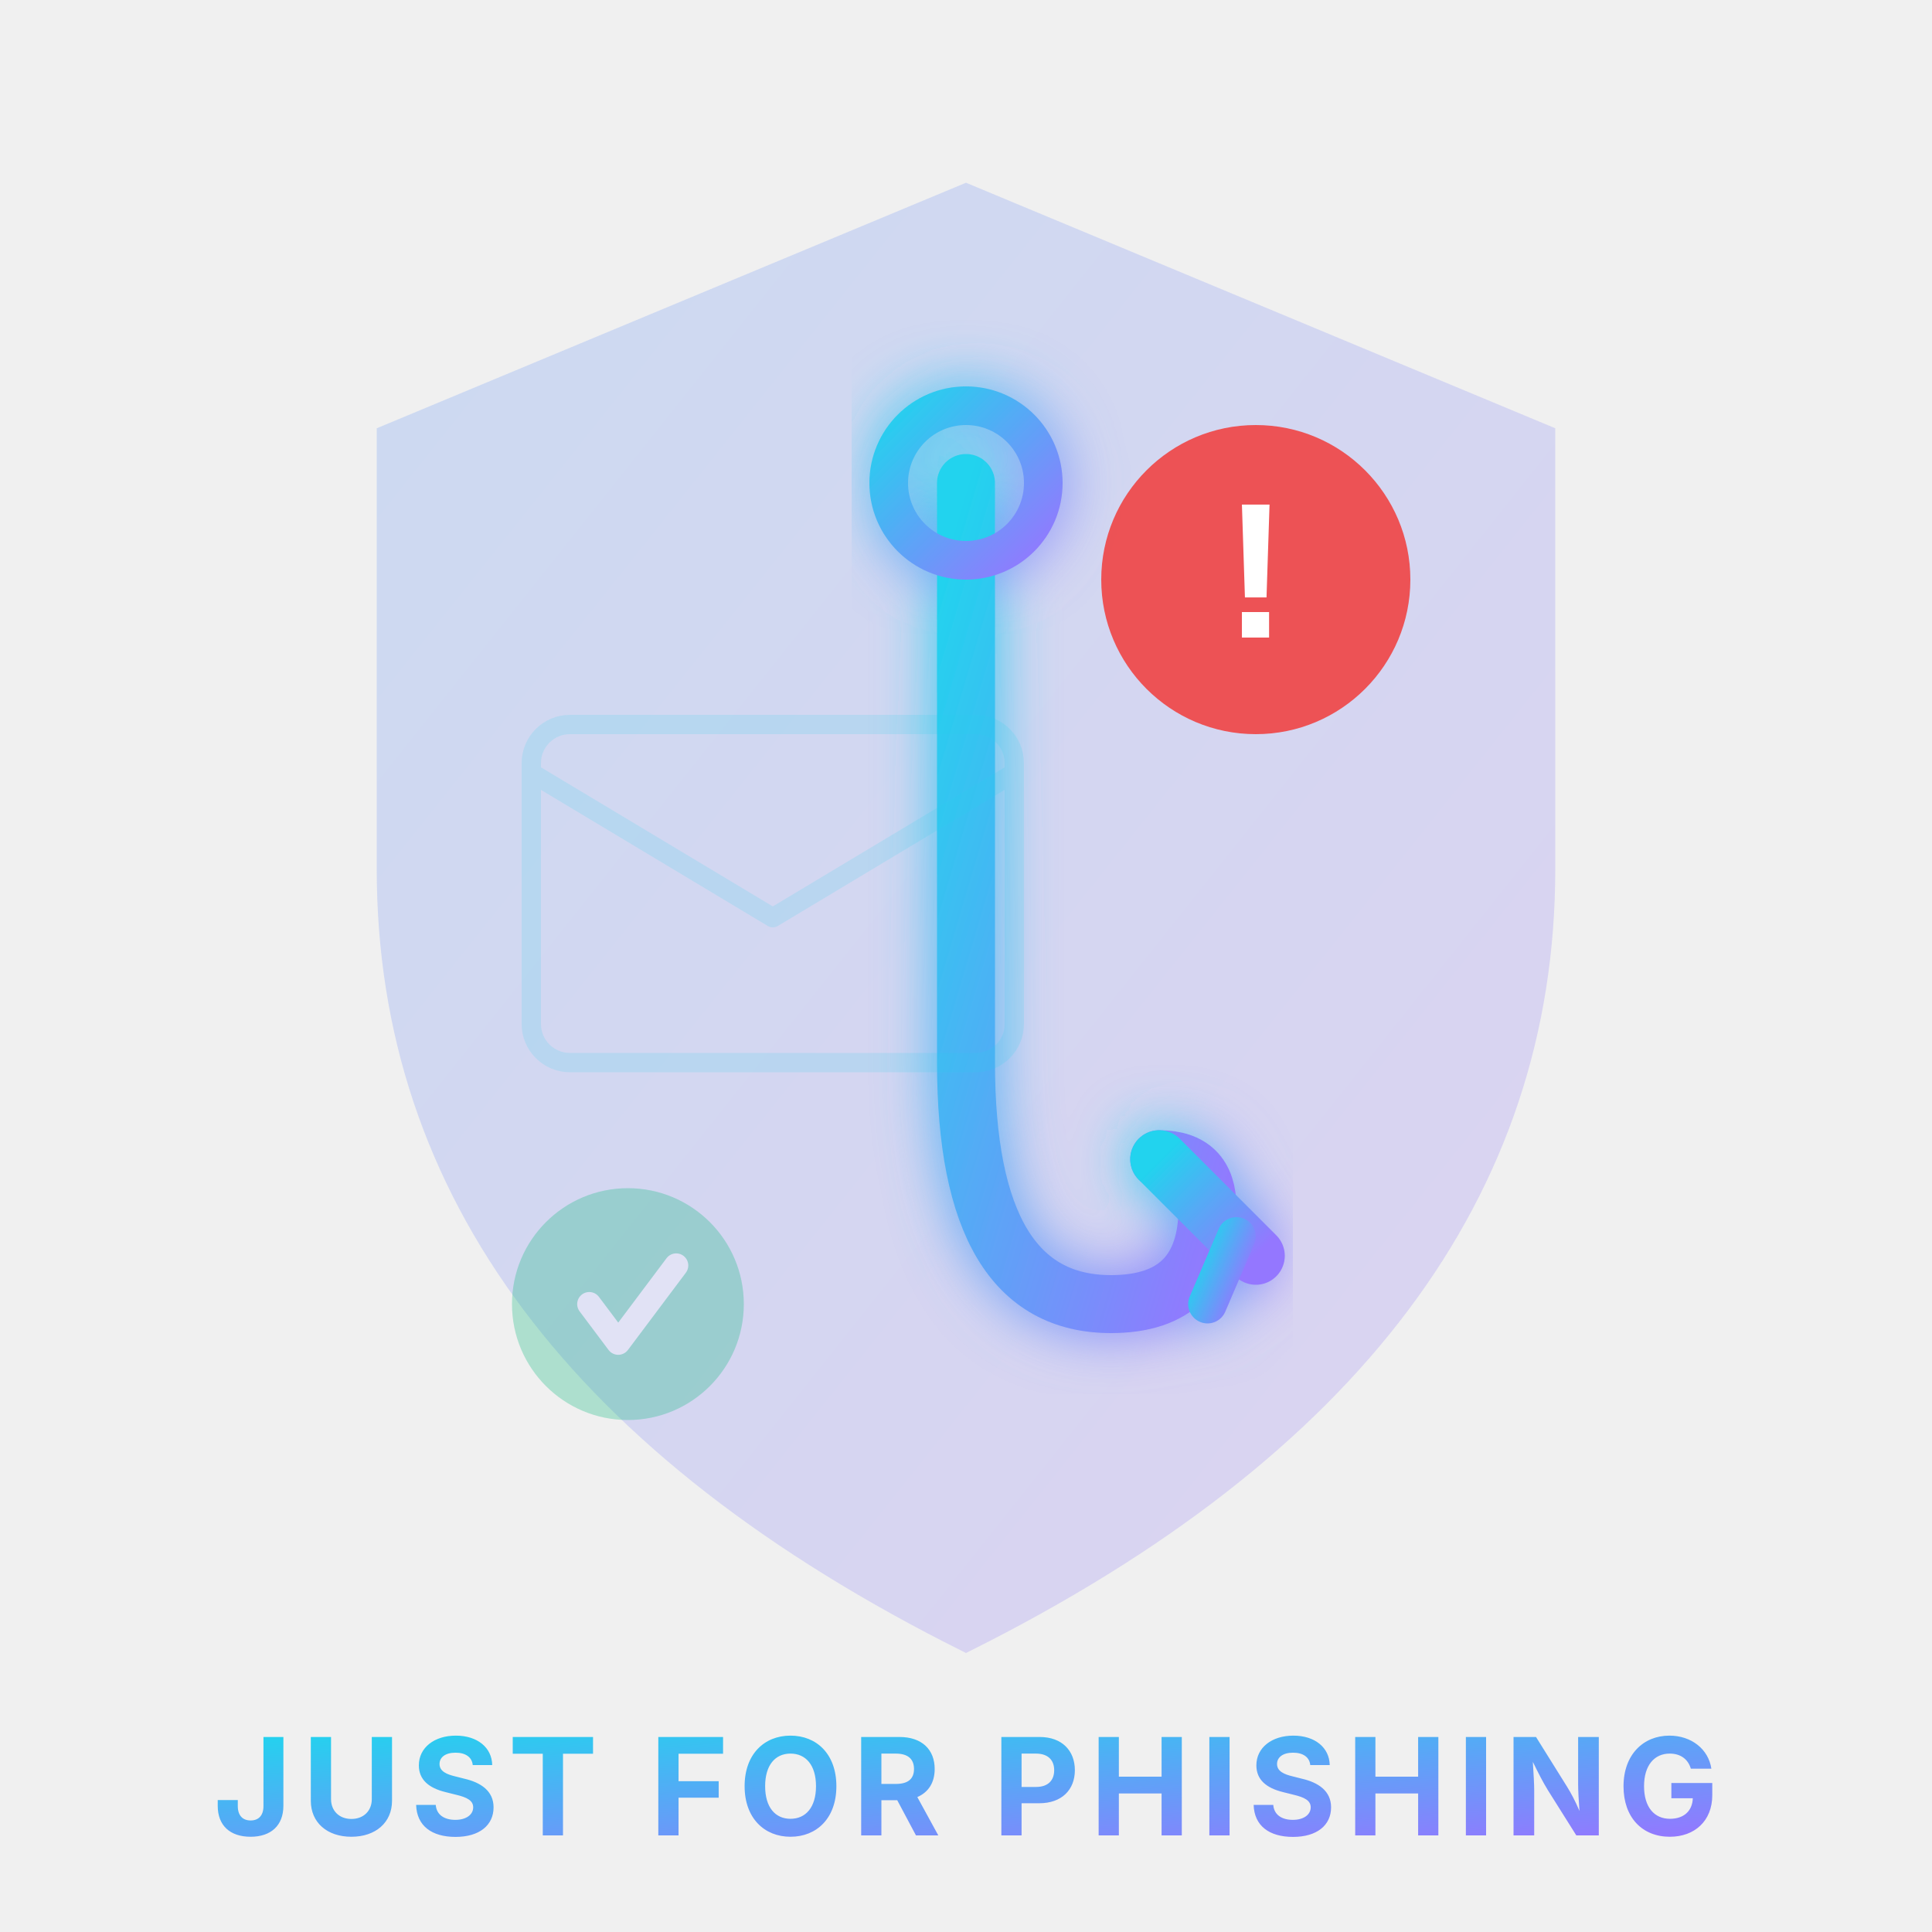
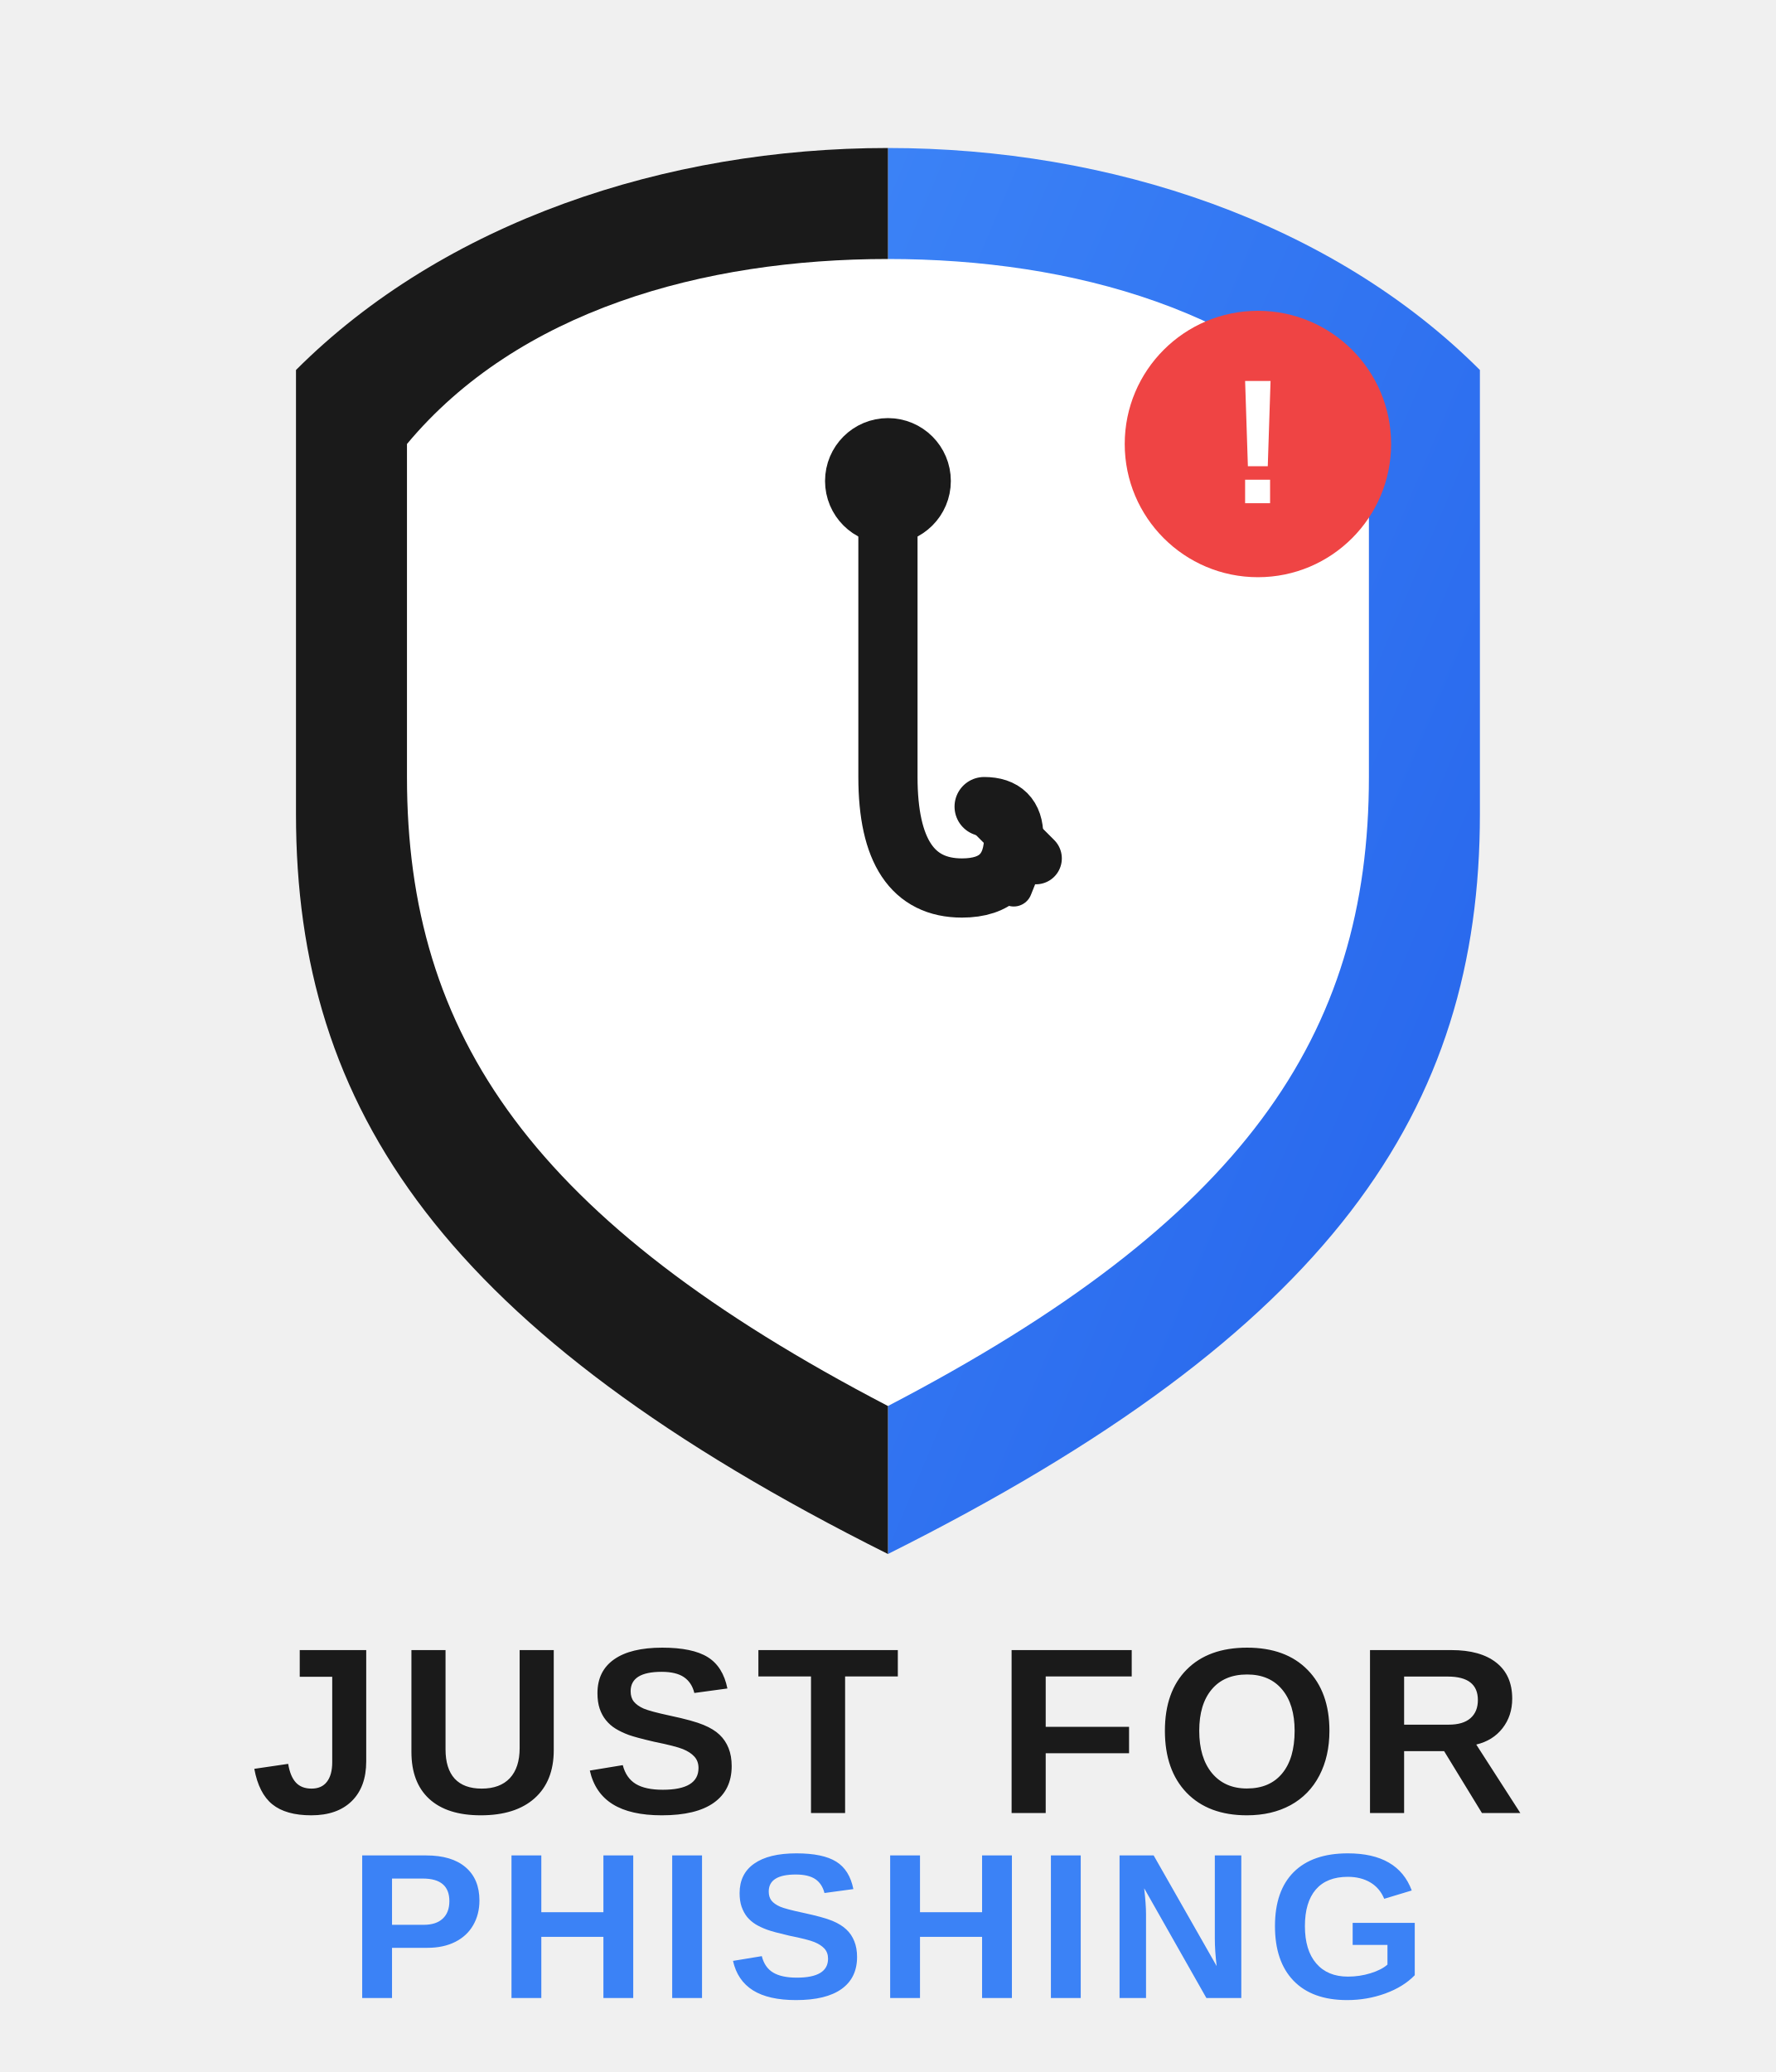
- <svg xmlns="http://www.w3.org/2000/svg" width="200" height="200" viewBox="0 0 200 200" fill="none">
+ <svg xmlns="http://www.w3.org/2000/svg" width="240" height="280" viewBox="0 0 240 280" fill="none">
  <defs>
-     <linearGradient id="hookGradient" x1="0%" y1="0%" x2="100%" y2="100%">
-       <stop offset="0%" style="stop-color:#22d3ee;stop-opacity:1" />
-       <stop offset="100%" style="stop-color:#9477ff;stop-opacity:1" />
+     <linearGradient id="blueGradient" x1="0%" y1="0%" x2="100%" y2="100%">
+       <stop offset="0%" style="stop-color:#3b82f6;stop-opacity:1" />
+       <stop offset="100%" style="stop-color:#2563eb;stop-opacity:1" />
    </linearGradient>
-     <linearGradient id="shieldGradient" x1="0%" y1="0%" x2="100%" y2="100%">
-       <stop offset="0%" style="stop-color:#3b82f6;stop-opacity:1" />
-       <stop offset="100%" style="stop-color:#8b5cf6;stop-opacity:1" />
-     </linearGradient>
-     <filter id="glow">
-       <feGaussianBlur stdDeviation="3" result="coloredBlur" />
-       <feMerge>
-         <feMergeNode in="coloredBlur" />
-         <feMergeNode in="SourceGraphic" />
-       </feMerge>
-     </filter>
  </defs>
-   <path d="M100 20 L160 45 L160 90 Q160 140 100 170 Q40 140 40 90 L40 45 Z" fill="url(#shieldGradient)" opacity="0.2" stroke="url(#shieldGradient)" stroke-width="2" />
-   <g filter="url(#glow)">
-     <path d="M100 50 L100 110 Q100 135 115 135 Q125 135 125 125 Q125 120 120 120" stroke="url(#hookGradient)" stroke-width="6" stroke-linecap="round" fill="none" />
-     <path d="M120 120 L130 130" stroke="url(#hookGradient)" stroke-width="6" stroke-linecap="round" />
-     <path d="M128 128 L125 135" stroke="url(#hookGradient)" stroke-width="4" stroke-linecap="round" />
-     <circle cx="100" cy="50" r="8" stroke="url(#hookGradient)" stroke-width="4" fill="none" />
+   <path d="M120 20 C150 20, 180 30, 200 50 L200 110 C200 150, 180 180, 120 210 L120 20 Z" fill="url(#blueGradient)" />
+   <path d="M120 20 C90 20, 60 30, 40 50 L40 110 C40 150, 60 180, 120 210 L120 20 Z" fill="#1a1a1a" />
+   <path d="M120 35 C95 35, 70 42, 55 60 L55 105 C55 140, 72 165, 120 190 C168 165, 185 140, 185 105 L185 60 C170 42, 145 35, 120 35 Z" fill="white" />
+   <g transform="translate(120, 90)">
+     <path d="M0 -25 L0 15 Q0 30 10 30 Q17 30 17 23 Q17 19 13 19" stroke="#1a1a1a" stroke-width="8" stroke-linecap="round" fill="none" />
+     <path d="M13 19 L20 26" stroke="#1a1a1a" stroke-width="7" stroke-linecap="round" />
+     <path d="M19 25 L17 30" stroke="#1a1a1a" stroke-width="5" stroke-linecap="round" />
+     <circle cx="0" cy="-25" r="6" stroke="#1a1a1a" stroke-width="5" fill="none" />
  </g>
-   <g opacity="0.15">
-     <rect x="55" y="75" width="50" height="35" rx="4" stroke="#22d3ee" stroke-width="2" fill="none" />
-     <path d="M55 80 L80 95 L105 80" stroke="#22d3ee" stroke-width="2" fill="none" stroke-linejoin="round" />
-   </g>
-   <g transform="translate(130, 60)">
-     <circle cx="0" cy="0" r="16" fill="#ef4444" opacity="0.9" />
-     <text x="0" y="6" font-family="Arial, sans-serif" font-size="20" font-weight="bold" fill="white" text-anchor="middle">!</text>
-   </g>
-   <g transform="translate(65, 135)" opacity="0.3">
-     <circle cx="0" cy="0" r="12" fill="#10b981" />
-     <path d="M-4 0 L-1 4 L5 -4" stroke="white" stroke-width="2.5" stroke-linecap="round" stroke-linejoin="round" fill="none" />
-   </g>
-   <text x="100" y="190" font-family="Inter, sans-serif" font-size="14" font-weight="700" fill="url(#hookGradient)" text-anchor="middle" letter-spacing="1">JUST FOR PHISHING</text>
+   <circle cx="170" cy="60" r="18" fill="#ef4444" />
+   <text x="170" y="68" font-family="Arial, sans-serif" font-size="24" font-weight="bold" fill="white" text-anchor="middle">!</text>
+   <text x="120" y="245" font-family="Arial, Helvetica, sans-serif" font-size="32" font-weight="900" fill="#1a1a1a" text-anchor="middle" letter-spacing="2">JUST FOR</text>
+   <text x="120" y="270" font-family="Arial, Helvetica, sans-serif" font-size="28" font-weight="700" fill="#3b82f6" text-anchor="middle" letter-spacing="1.5">PHISHING</text>
</svg>
